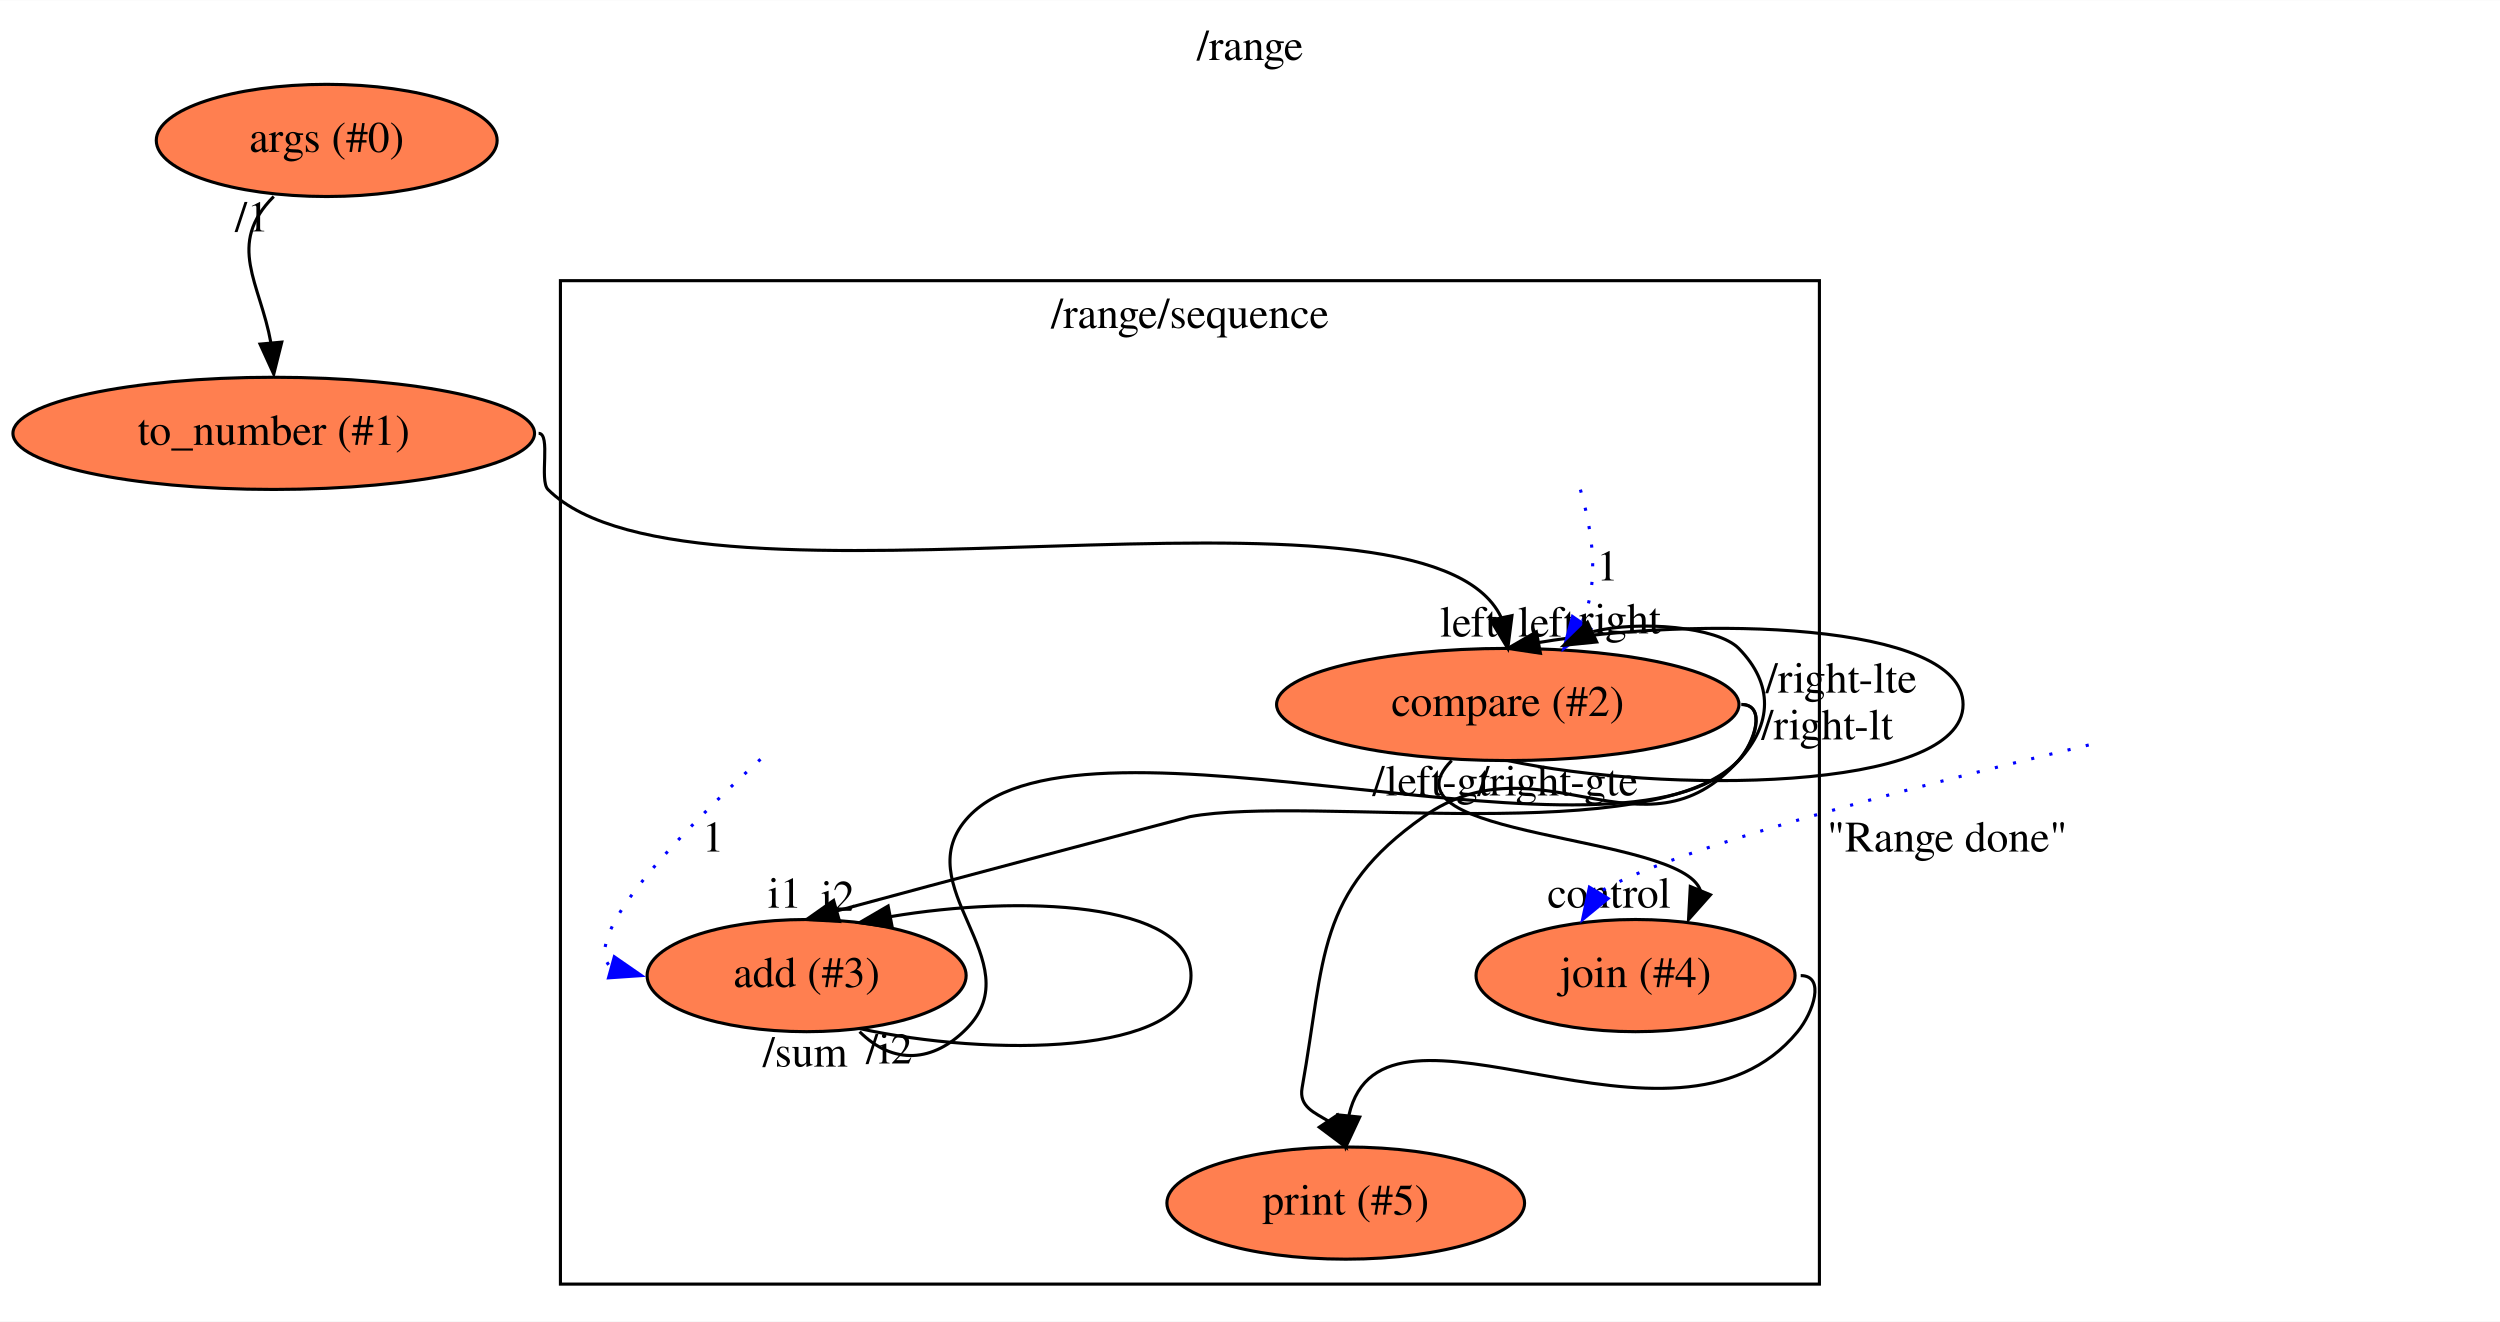
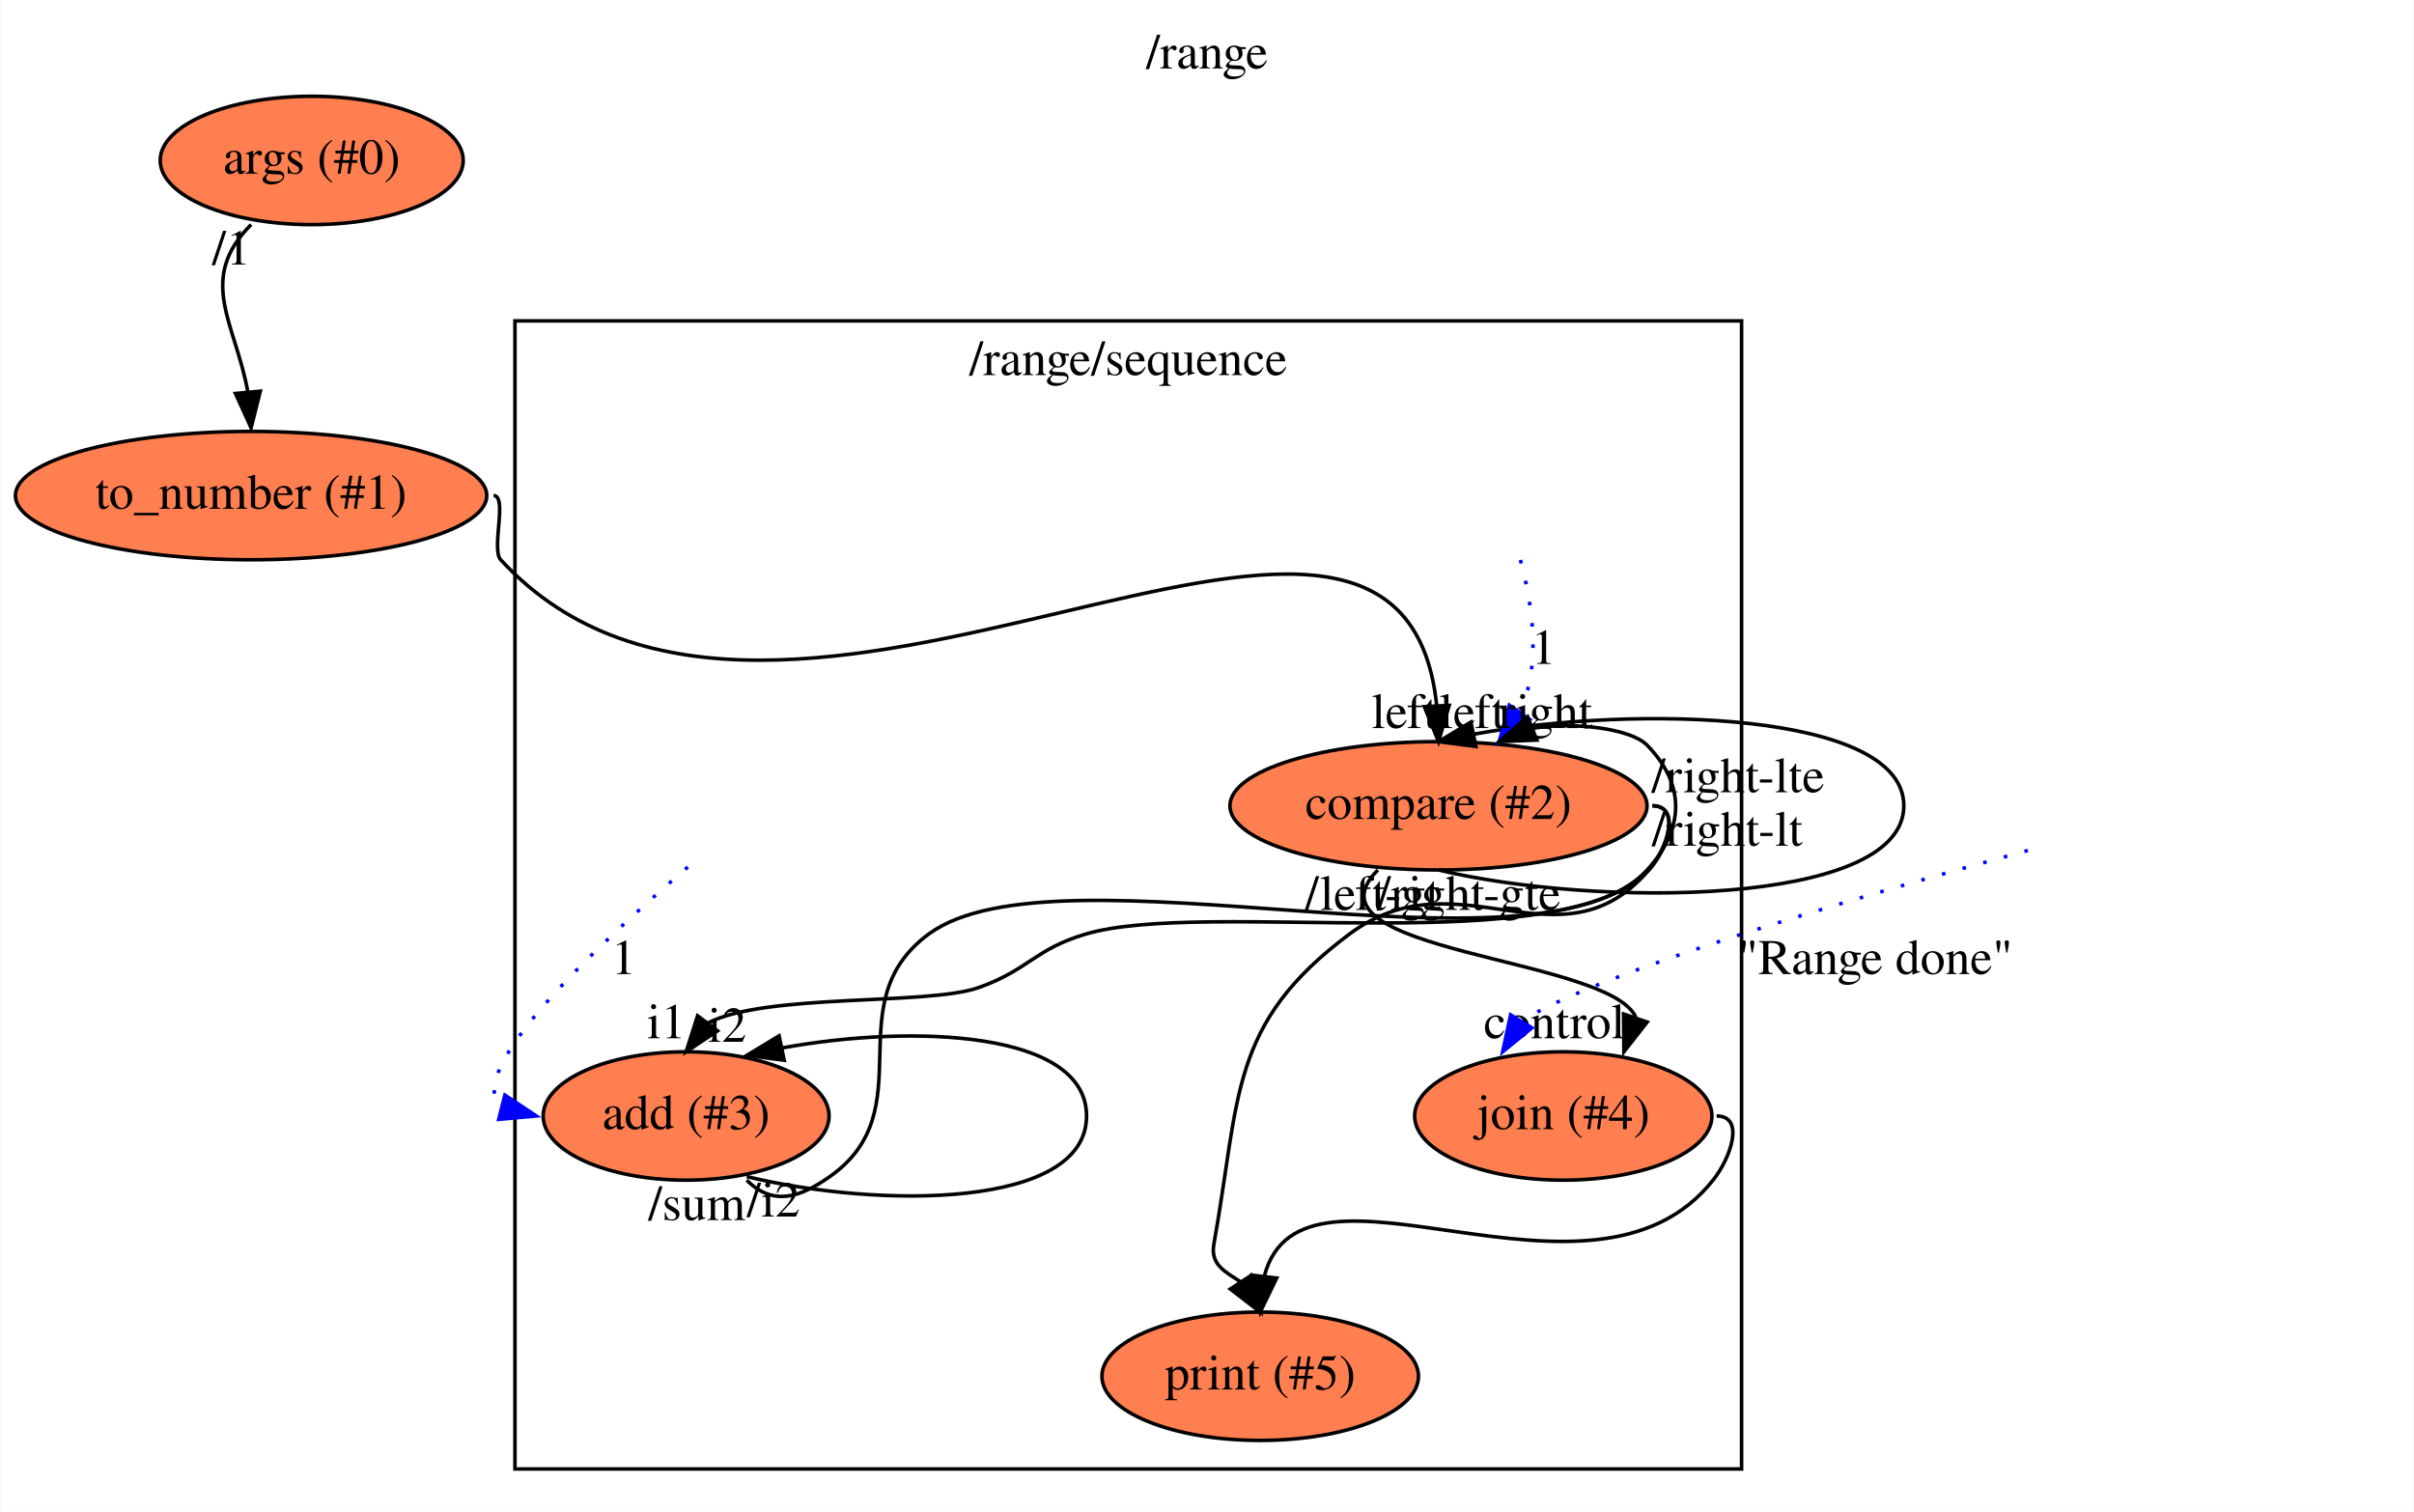
- <svg xmlns="http://www.w3.org/2000/svg" xmlns:xlink="http://www.w3.org/1999/xlink" width="802pt" height="424pt" viewBox="0.00 0.00 802.24 424.00">
+ <svg xmlns="http://www.w3.org/2000/svg" xmlns:xlink="http://www.w3.org/1999/xlink" width="677pt" height="424pt" viewBox="0.00 0.00 676.74 424.00">
  <g id="graph0" class="graph" transform="scale(1 1) rotate(0) translate(4 420)">
-     <polygon fill="white" stroke="transparent" points="-4,4 -4,-420 798.24,-420 798.24,4 -4,4" />
-     <text text-anchor="middle" x="397.12" y="-400.8" font-family="Times,serif" font-size="14.00">/range</text>
+     <polygon fill="white" stroke="transparent" points="-4,4 -4,-420 672.74,-420 672.74,4 -4,4" />
+     <text text-anchor="middle" x="334.37" y="-400.8" font-family="Times,serif" font-size="14.00">/range</text>
    <g id="clust1" class="cluster">
-       <polygon fill="none" stroke="black" points="175.84,-8 175.84,-330 579.84,-330 579.84,-8 175.84,-8" />
-       <text text-anchor="middle" x="377.84" y="-314.8" font-family="Times,serif" font-size="14.00">/range/sequence</text>
+       <polygon fill="none" stroke="black" points="140.29,-8 140.29,-330 484.29,-330 484.29,-8 140.29,-8" />
+       <text text-anchor="middle" x="312.29" y="-314.8" font-family="Times,serif" font-size="14.00">/range/sequence</text>
    </g>
    <g id="node1" class="node">
      <g id="a_node1">
-         <a xlink:href="file:///home/andrew/workspace/flow/flowruntime/args/get.html" xlink:title="args (#0)">
-           <ellipse fill="coral" stroke="black" cx="100.84" cy="-375" rx="54.69" ry="18" />
-           <text text-anchor="middle" x="100.84" y="-371.3" font-family="Times,serif" font-size="14.00">args (#0)</text>
+         <a xlink:href="file:///Users/andrew/workspace/flow/flowruntime/args/get.html" xlink:title="args (#0)">
+           <ellipse fill="coral" stroke="black" cx="83.29" cy="-375" rx="42.49" ry="18" />
+           <text text-anchor="middle" x="83.29" y="-371.3" font-family="Times,serif" font-size="14.00">args (#0)</text>
        </a>
      </g>
    </g>
    <g id="node2" class="node">
      <g id="a_node2">
-         <a xlink:href="file:///home/andrew/workspace/flow/flowstdlib/fmt/to_number/to_number.html" xlink:title="to_number (#1)">
-           <ellipse fill="coral" stroke="black" cx="83.84" cy="-281" rx="83.69" ry="18" />
-           <text text-anchor="middle" x="83.84" y="-277.3" font-family="Times,serif" font-size="14.00">to_number (#1)</text>
+         <a xlink:href="file:///Users/andrew/workspace/flow/flowstdlib/fmt/to_number/to_number.html" xlink:title="to_number (#1)">
+           <ellipse fill="coral" stroke="black" cx="66.29" cy="-281" rx="66.09" ry="18" />
+           <text text-anchor="middle" x="66.29" y="-277.3" font-family="Times,serif" font-size="14.00">to_number (#1)</text>
        </a>
      </g>
    </g>
    <g id="edge1" class="edge">
-       <path fill="none" stroke="black" d="M83.84,-357C68.45,-341.61 79.51,-329.28 82.93,-310.04" />
-       <polygon fill="black" stroke="black" points="86.42,-310.28 83.84,-300 79.45,-309.64 86.42,-310.28" />
-       <text text-anchor="middle" x="76.84" y="-345.8" font-family="Times,serif" font-size="14.00">/1</text>
+       <path fill="none" stroke="black" d="M66.29,-357C50.9,-341.61 61.96,-329.28 65.38,-310.04" />
+       <polygon fill="black" stroke="black" points="68.87,-310.28 66.29,-300 61.9,-309.64 68.87,-310.28" />
+       <text text-anchor="middle" x="60.79" y="-345.8" font-family="Times,serif" font-size="14.00">/1</text>
    </g>
    <g id="node3" class="node">
      <g id="a_node3">
-         <a xlink:href="file:///home/andrew/workspace/flow/flowstdlib/control/compare_switch/compare_switch.html" xlink:title="compare (#2)">
-           <ellipse fill="coral" stroke="black" cx="479.84" cy="-194" rx="74.19" ry="18" />
-           <text text-anchor="middle" x="479.84" y="-190.3" font-family="Times,serif" font-size="14.00">compare (#2)</text>
+         <a xlink:href="file:///Users/andrew/workspace/flow/flowstdlib/control/compare_switch/compare_switch.html" xlink:title="compare (#2)">
+           <ellipse fill="coral" stroke="black" cx="399.29" cy="-194" rx="58.49" ry="18" />
+           <text text-anchor="middle" x="399.29" y="-190.3" font-family="Times,serif" font-size="14.00">compare (#2)</text>
        </a>
      </g>
    </g>
    <g id="edge2" class="edge">
-       <path fill="none" stroke="black" d="M168.84,-281C172.9,-281 168.97,-265.87 171.84,-263 218.34,-216.55 453.12,-274.59 477.75,-221.87" />
-       <polygon fill="black" stroke="black" points="481.19,-222.51 479.84,-212 474.35,-221.06 481.19,-222.51" />
-       <text text-anchor="middle" x="467.34" y="-215.8" font-family="Times,serif" font-size="14.00">left</text>
+       <path fill="none" stroke="black" d="M134.29,-281C138.32,-281 133.57,-265.96 136.29,-263 214.57,-178.12 388.35,-321.87 398.8,-222.07" />
+       <polygon fill="black" stroke="black" points="402.3,-222.16 399.29,-212 395.31,-221.82 402.3,-222.16" />
+       <text text-anchor="middle" x="389.79" y="-215.8" font-family="Times,serif" font-size="14.00">left</text>
    </g>
    <g id="edge5" class="edge">
-       <path fill="none" stroke="black" d="M479.84,-176C528.54,-165.5 625.94,-165.5 625.94,-194 625.94,-220.66 540.69,-222.38 489.83,-213.89" />
-       <polygon fill="black" stroke="black" points="490.32,-210.43 479.84,-212 489.01,-217.3 490.32,-210.43" />
-       <text text-anchor="middle" x="492.34" y="-215.8" font-family="Times,serif" font-size="14.00">left</text>
-       <text text-anchor="middle" x="455.34" y="-164.8" font-family="Times,serif" font-size="14.00">/left-gt</text>
+       <path fill="none" stroke="black" d="M399.29,-176C442.79,-165.5 529.79,-165.5 529.79,-194 529.79,-220.44 454.91,-222.35 409.36,-214.11" />
+       <polygon fill="black" stroke="black" points="409.8,-210.62 399.29,-212 408.37,-217.47 409.8,-210.62" />
+       <text text-anchor="middle" x="408.79" y="-215.8" font-family="Times,serif" font-size="14.00">left</text>
+       <text text-anchor="middle" x="380.79" y="-164.8" font-family="Times,serif" font-size="14.00">/left-gt</text>
    </g>
    <g id="node5" class="node">
      <g id="a_node5">
-         <a xlink:href="file:///home/andrew/workspace/flow/flowruntime/stdio/stdout.html" xlink:title="print (#5)">
-           <ellipse fill="coral" stroke="black" cx="427.84" cy="-34" rx="57.39" ry="18" />
-           <text text-anchor="middle" x="427.84" y="-30.3" font-family="Times,serif" font-size="14.00">print (#5)</text>
+         <a xlink:href="file:///Users/andrew/workspace/flow/flowruntime/stdio/stdout.html" xlink:title="print (#5)">
+           <ellipse fill="coral" stroke="black" cx="349.29" cy="-34" rx="44.39" ry="18" />
+           <text text-anchor="middle" x="349.29" y="-30.3" font-family="Times,serif" font-size="14.00">print (#5)</text>
        </a>
      </g>
    </g>
    <g id="edge4" class="edge">
-       <path fill="none" stroke="black" d="M554.84,-194C562.85,-194 559.16,-182 553.84,-176 523.61,-141.87 490.15,-184.21 452.84,-158 418.17,-133.64 421.32,-112.71 413.84,-71 412.74,-64.87 417.89,-63.02 422.24,-60.33" />
-       <polygon fill="black" stroke="black" points="425.17,-62.25 427.84,-52 419.36,-58.35 425.17,-62.25" />
-       <text text-anchor="middle" x="586.84" y="-197.8" font-family="Times,serif" font-size="14.00">/right-lte</text>
+       <path fill="none" stroke="black" d="M459.29,-194C467.31,-194 463.5,-182.09 458.29,-176 433.48,-146.99 404.89,-180.84 374.29,-158 340.48,-132.76 343.74,-112.53 336.29,-71 335.25,-65.18 339.76,-63.16 343.75,-60.51" />
+       <polygon fill="black" stroke="black" points="346.77,-62.29 349.29,-52 340.9,-58.47 346.77,-62.29" />
+       <text text-anchor="middle" x="483.29" y="-197.8" font-family="Times,serif" font-size="14.00">/right-lte</text>
    </g>
    <g id="node6" class="node">
      <g id="a_node6">
-         <a xlink:href="file:///home/andrew/workspace/flow/flowstdlib/math/add/add.html" xlink:title="add (#3)">
-           <ellipse fill="coral" stroke="black" cx="254.84" cy="-107" rx="51.19" ry="18" />
-           <text text-anchor="middle" x="254.84" y="-103.3" font-family="Times,serif" font-size="14.00">add (#3)</text>
+         <a xlink:href="file:///Users/andrew/workspace/flow/flowstdlib/math/add/add.html" xlink:title="add (#3)">
+           <ellipse fill="coral" stroke="black" cx="188.29" cy="-107" rx="40.09" ry="18" />
+           <text text-anchor="middle" x="188.29" y="-103.3" font-family="Times,serif" font-size="14.00">add (#3)</text>
        </a>
      </g>
    </g>
    <g id="edge6" class="edge">
-       <path fill="none" stroke="black" d="M554.84,-194C562.85,-194 559.38,-181.8 553.84,-176 526.7,-147.56 416.51,-165.12 377.84,-158 377.48,-157.93 293.37,-135.65 264.46,-127.74" />
-       <polygon fill="black" stroke="black" points="265.42,-124.37 254.84,-125 263.5,-131.11 265.42,-124.37" />
-       <text text-anchor="middle" x="247.84" y="-128.8" font-family="Times,serif" font-size="14.00">i1</text>
-       <text text-anchor="middle" x="582.34" y="-182.8" font-family="Times,serif" font-size="14.00">/right-lt</text>
+       <path fill="none" stroke="black" d="M459.29,-194C467.31,-194 463.79,-181.83 458.29,-176 434.04,-150.3 334.17,-168.06 300.29,-158 286,-153.76 284.35,-147.97 270.29,-143 256,-137.95 210.8,-141.54 194.35,-133.06" />
+       <polygon fill="black" stroke="black" points="197.1,-130.89 188.29,-125 191.51,-135.1 197.1,-130.89" />
+       <text text-anchor="middle" x="182.79" y="-128.8" font-family="Times,serif" font-size="14.00">i1</text>
+       <text text-anchor="middle" x="480.29" y="-182.8" font-family="Times,serif" font-size="14.00">/right-lt</text>
    </g>
    <g id="node7" class="node">
      <g id="a_node7">
-         <a xlink:href="file:///home/andrew/workspace/flow/flowstdlib/control/join/join.html" xlink:title="join (#4)">
-           <ellipse fill="coral" stroke="black" cx="520.84" cy="-107" rx="51.19" ry="18" />
-           <text text-anchor="middle" x="520.84" y="-103.3" font-family="Times,serif" font-size="14.00">join (#4)</text>
+         <a xlink:href="file:///Users/andrew/workspace/flow/flowstdlib/control/join/join.html" xlink:title="join (#4)">
+           <ellipse fill="coral" stroke="black" cx="434.29" cy="-107" rx="41.69" ry="18" />
+           <text text-anchor="middle" x="434.29" y="-103.3" font-family="Times,serif" font-size="14.00">join (#4)</text>
        </a>
      </g>
    </g>
    <g id="edge7" class="edge">
-       <path fill="none" stroke="black" d="M461.84,-176C436.67,-150.83 535.76,-152.68 541.66,-134.27" />
-       <polygon fill="black" stroke="black" points="544.88,-132.92 537.84,-125 538.41,-135.58 544.88,-132.92" />
-       <text text-anchor="middle" x="512.34" y="-128.8" font-family="Times,serif" font-size="14.00">control</text>
-       <text text-anchor="middle" x="495.84" y="-164.8" font-family="Times,serif" font-size="14.00">/right-gte</text>
+       <path fill="none" stroke="black" d="M382.29,-176C359.12,-152.83 446.65,-151.73 454.61,-134.77" />
+       <polygon fill="black" stroke="black" points="457.82,-133.34 451.29,-125 451.2,-135.59 457.82,-133.34" />
+       <text text-anchor="middle" x="431.79" y="-128.8" font-family="Times,serif" font-size="14.00">control</text>
+       <text text-anchor="middle" x="407.79" y="-164.8" font-family="Times,serif" font-size="14.00">/right-gte</text>
    </g>
    <g id="edge3" class="edge">
-       <path fill="none" stroke="blue" stroke-dasharray="1,5" d="M503.14,-262.94C506.77,-250.46 509.56,-233.51 503.73,-220.58" />
-       <polygon fill="blue" stroke="blue" points="506.38,-218.27 497.84,-212 500.61,-222.23 506.38,-218.27" />
-       <text text-anchor="middle" x="511.84" y="-233.8" font-family="Times,serif" font-size="14.00">1</text>
+       <path fill="none" stroke="blue" stroke-dasharray="1,5" d="M422.26,-262.94C425.68,-250.33 428.2,-233.18 422.04,-220.21" />
+       <polygon fill="blue" stroke="blue" points="424.9,-218.18 416.29,-212 419.16,-222.2 424.9,-218.18" />
+       <text text-anchor="middle" x="428.79" y="-233.8" font-family="Times,serif" font-size="14.00">1</text>
    </g>
    <g id="edge10" class="edge">
-       <path fill="none" stroke="black" d="M271.84,-89C282.64,-78.2 295.5,-79.1 306.19,-90 327.35,-111.58 286.16,-135.97 306.84,-158 344.53,-198.14 516.45,-135.68 553.94,-176 564.83,-187.72 565.15,-200.59 553.94,-212 547.11,-218.95 522.09,-221.03 507.27,-217.41" />
-       <polygon fill="black" stroke="black" points="508.38,-214.06 497.84,-213 505.42,-220.4 508.38,-214.06" />
-       <text text-anchor="middle" x="515.84" y="-216.8" font-family="Times,serif" font-size="14.00">right</text>
-       <text text-anchor="middle" x="254.34" y="-77.8" font-family="Times,serif" font-size="14.00">/sum</text>
+       <path fill="none" stroke="black" d="M205.29,-89C212.62,-81.67 220.12,-84.03 228.59,-90 255.28,-108.79 230.05,-138.6 256.29,-158 292.45,-184.72 427.45,-142.83 457.79,-176 468.29,-187.48 468.66,-199.87 457.79,-211 453.11,-215.8 436.77,-217.59 425.68,-215.72" />
+       <polygon fill="black" stroke="black" points="426.88,-212.43 416.29,-212 424.3,-218.94 426.88,-212.43" />
+       <text text-anchor="middle" x="429.29" y="-215.8" font-family="Times,serif" font-size="14.00">right</text>
+       <text text-anchor="middle" x="191.29" y="-77.8" font-family="Times,serif" font-size="14.00">/sum</text>
    </g>
    <g id="edge9" class="edge">
-       <path fill="none" stroke="black" d="M271.84,-90C312.96,-81 378.19,-81 378.19,-107 378.19,-130.97 322.75,-132.84 281.88,-125.94" />
-       <polygon fill="black" stroke="black" points="282.32,-122.46 271.84,-124 281,-129.33 282.32,-122.46" />
-       <text text-anchor="middle" x="264.84" y="-127.8" font-family="Times,serif" font-size="14.00">i2</text>
-       <text text-anchor="middle" x="281.34" y="-78.8" font-family="Times,serif" font-size="14.00">/i2</text>
+       <path fill="none" stroke="black" d="M205.29,-90C242.73,-81 300.59,-81 300.59,-107 300.59,-130.77 252.24,-132.81 215.35,-126.11" />
+       <polygon fill="black" stroke="black" points="215.8,-122.63 205.29,-124 214.36,-129.48 215.8,-122.63" />
+       <text text-anchor="middle" x="199.79" y="-127.8" font-family="Times,serif" font-size="14.00">i2</text>
+       <text text-anchor="middle" x="212.79" y="-78.8" font-family="Times,serif" font-size="14.00">/i2</text>
    </g>
    <g id="edge12" class="edge">
-       <path fill="none" stroke="black" d="M573.84,-107C581.85,-107 577.93,-95.19 572.84,-89 533.07,-40.64 439.68,-109.49 428.87,-62.23" />
-       <polygon fill="black" stroke="black" points="432.32,-61.6 427.84,-52 425.36,-62.3 432.32,-61.6" />
+       <path fill="none" stroke="black" d="M477.29,-107C485.31,-107 481.28,-95.27 476.29,-89 442.15,-46.03 361.07,-102.29 350.45,-62.11" />
+       <polygon fill="black" stroke="black" points="353.91,-61.54 349.29,-52 346.95,-62.33 353.91,-61.54" />
    </g>
    <g id="edge8" class="edge">
-       <path fill="none" stroke="blue" stroke-dasharray="1,5" d="M240.03,-176.42C216.8,-155.14 181.54,-119.76 191.94,-109.73" />
-       <polygon fill="blue" stroke="blue" points="193.13,-113.03 201.84,-107 191.27,-106.28 193.13,-113.03" />
-       <text text-anchor="middle" x="224.84" y="-146.8" font-family="Times,serif" font-size="14.00">1</text>
+       <path fill="none" stroke="blue" stroke-dasharray="1,5" d="M188.77,-176.82C163.86,-155.42 125.25,-119.24 136.49,-109.48" />
+       <polygon fill="blue" stroke="blue" points="137.46,-112.85 146.29,-107 135.74,-106.06 137.46,-112.85" />
+       <text text-anchor="middle" x="170.79" y="-146.8" font-family="Times,serif" font-size="14.00">1</text>
    </g>
    <g id="edge11" class="edge">
-       <path fill="none" stroke="blue" stroke-dasharray="1,5" d="M666.27,-181C611.94,-168.12 531.95,-147.63 509.15,-133.74" />
-       <polygon fill="blue" stroke="blue" points="512.03,-131.73 503.84,-125 506.04,-135.36 512.03,-131.73" />
-       <text text-anchor="middle" x="620.84" y="-146.8" font-family="Times,serif" font-size="14.00">"Range done"</text>
+       <path fill="none" stroke="blue" stroke-dasharray="1,5" d="M564.58,-181.47C516.71,-168.43 443.89,-147.24 422.52,-133.56" />
+       <polygon fill="blue" stroke="blue" points="425.49,-131.72 417.29,-125 419.51,-135.36 425.49,-131.72" />
+       <text text-anchor="middle" x="521.79" y="-146.8" font-family="Times,serif" font-size="14.00">"Range done"</text>
    </g>
  </g>
</svg>
